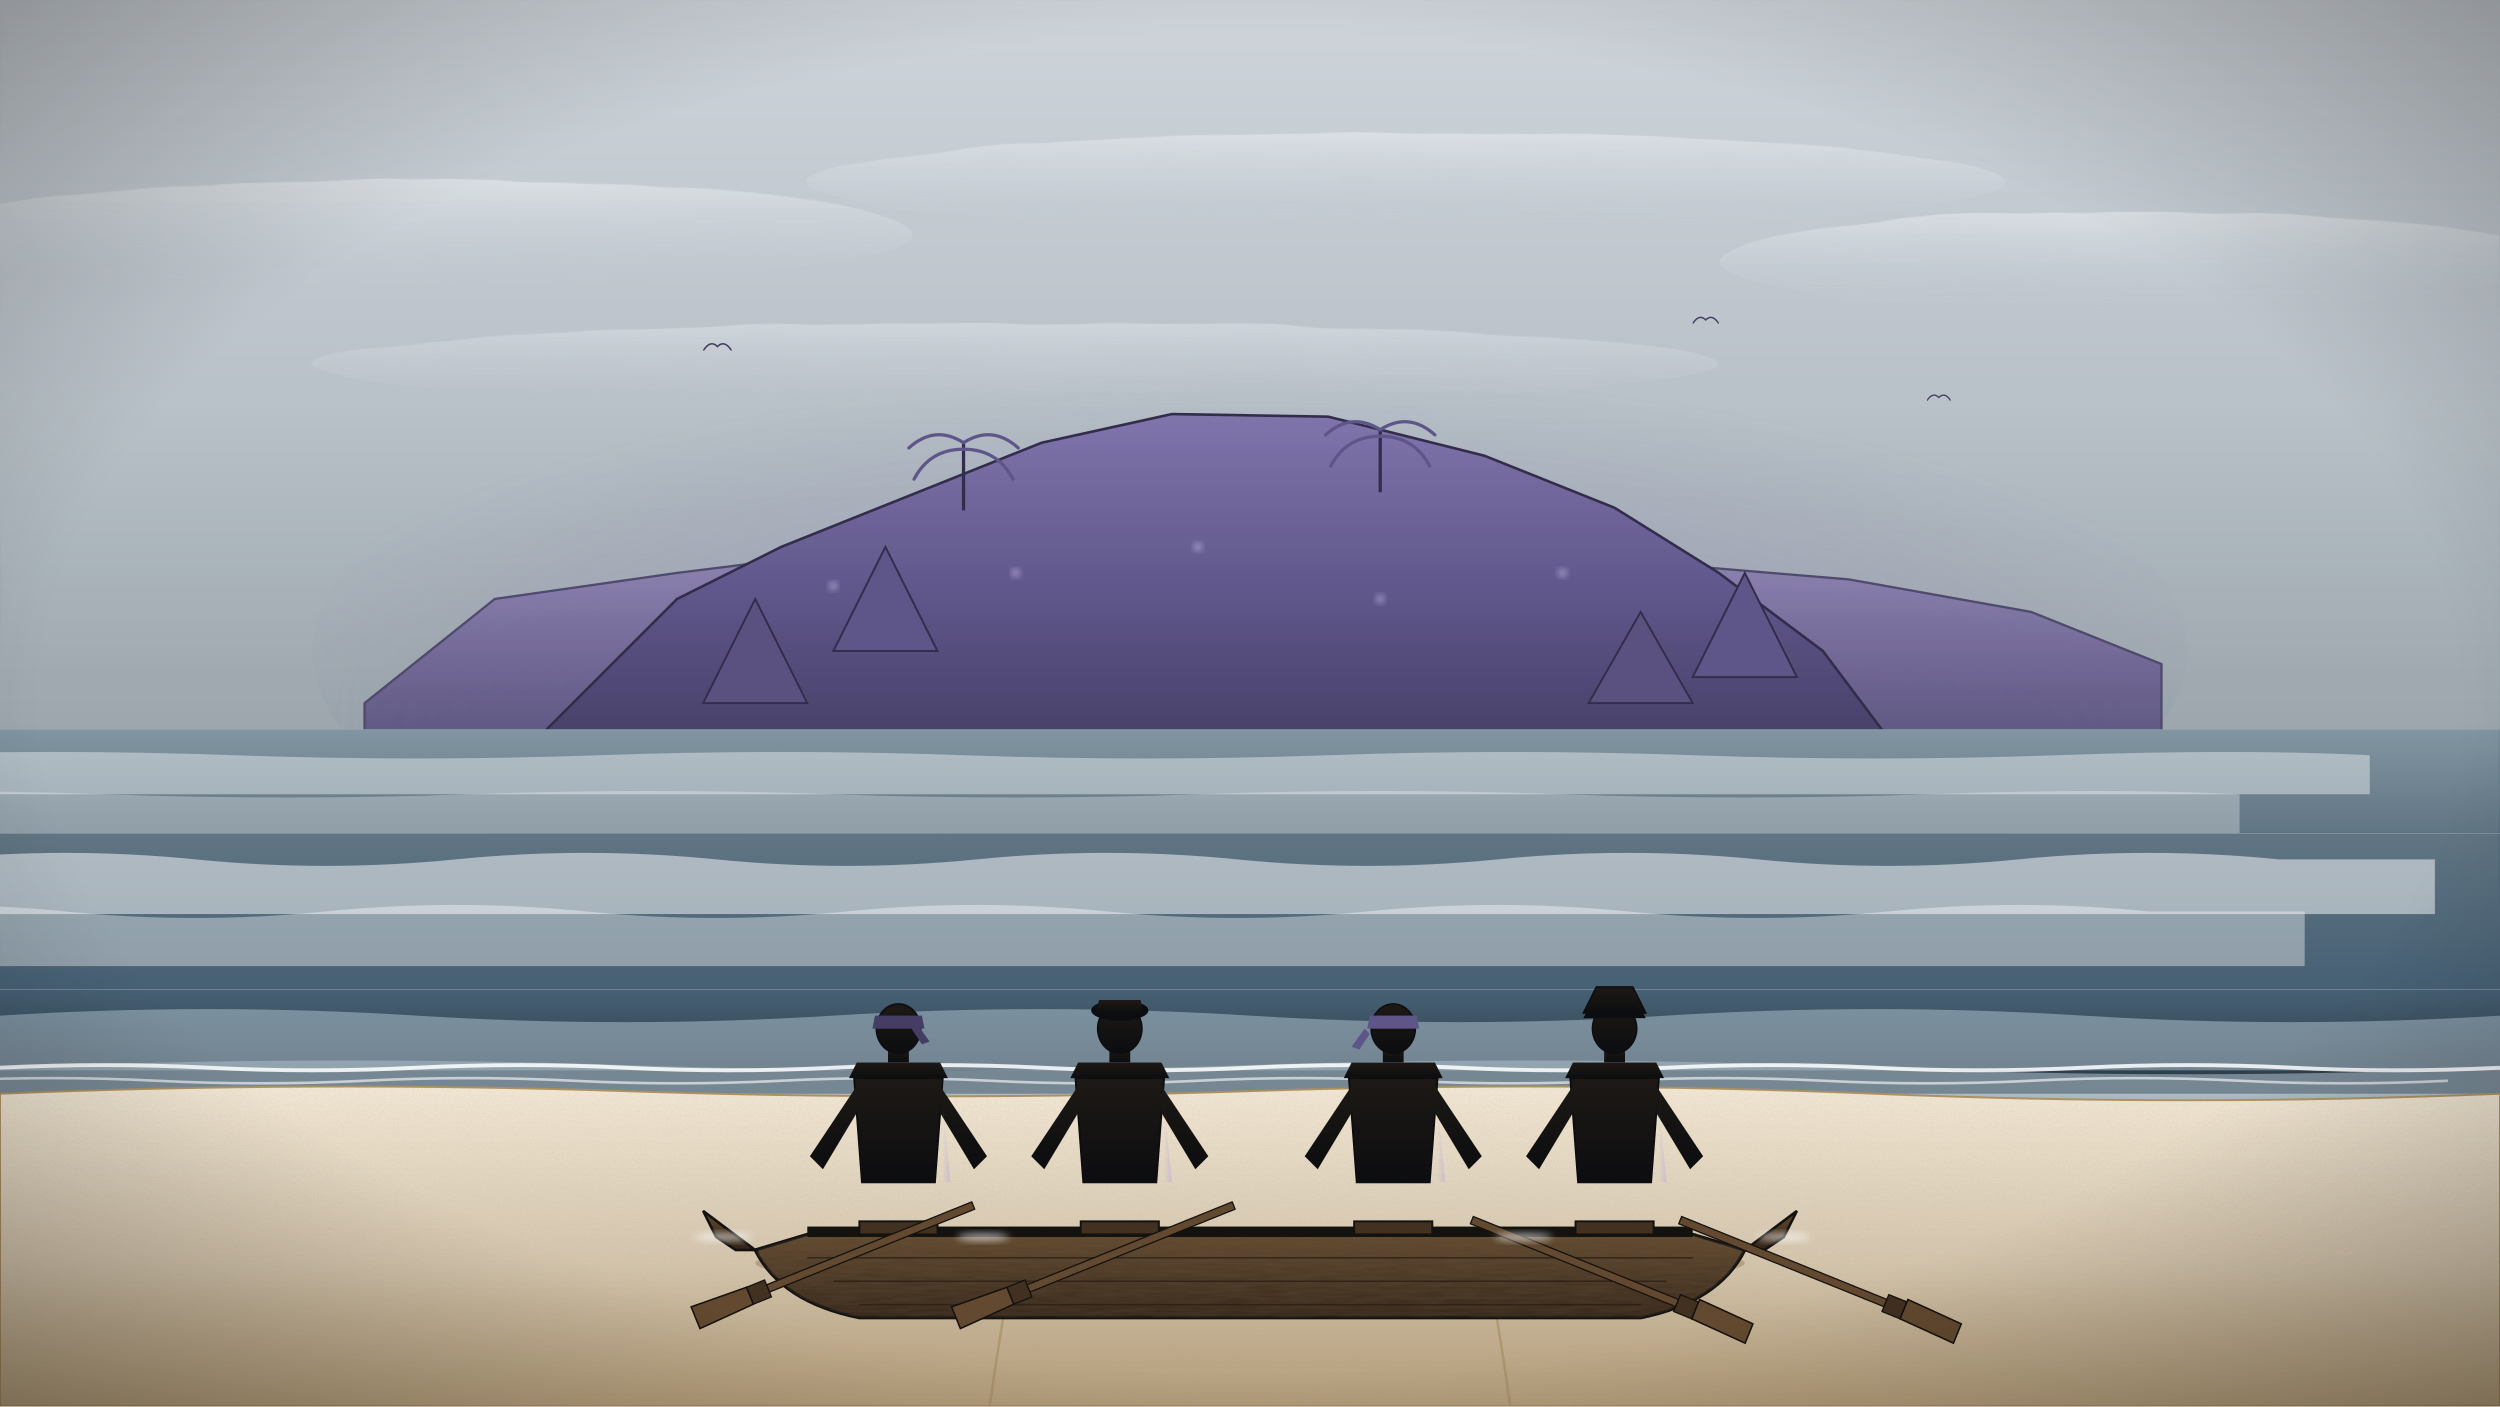
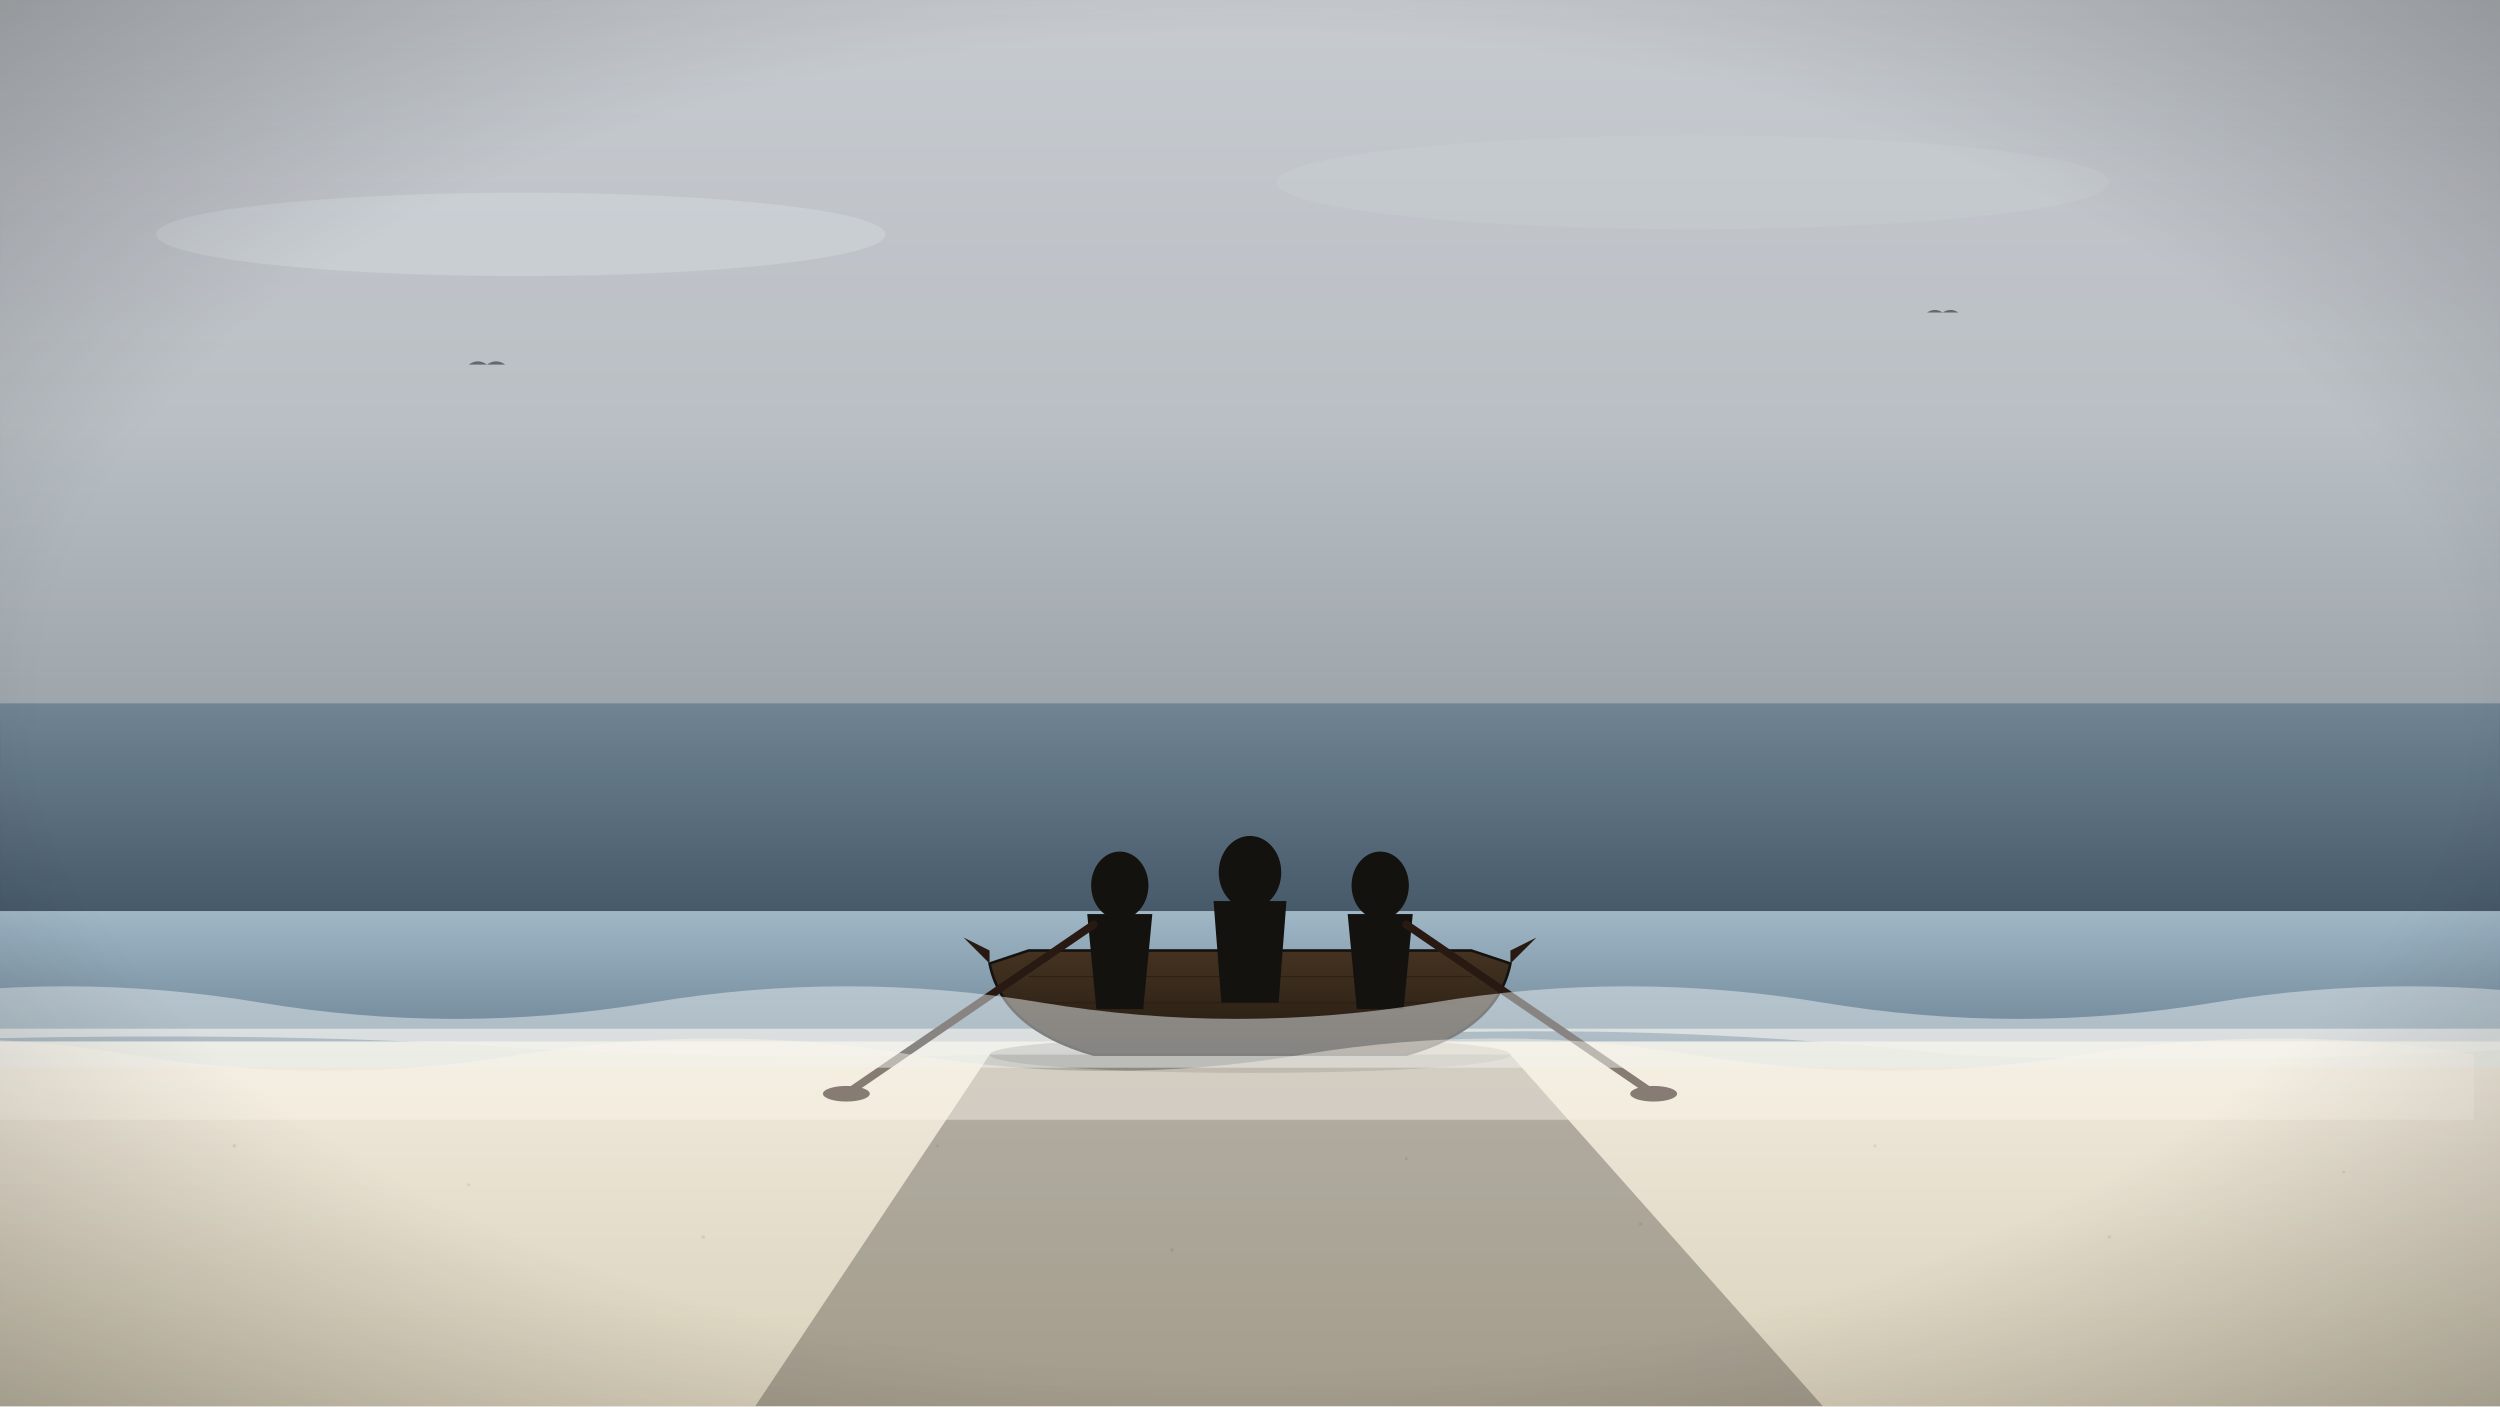
- <svg xmlns="http://www.w3.org/2000/svg" viewBox="0 0 1920 1080" preserveAspectRatio="xMidYMid slice" role="img" aria-label="Scene 06 — Sbarco sulla spiaggia (Cartoon Saloon)">
+ <svg xmlns="http://www.w3.org/2000/svg" viewBox="0 0 1920 1080" preserveAspectRatio="xMidYMid slice" role="img" aria-label="Scene 06 — Rowboat landing on white beach">
  <defs>
-     <linearGradient id="s06_sky" x1="0%" y1="0%" x2="0%" y2="100%">
-       <stop offset="0%" stop-color="#CCD2D8" />
-       <stop offset="55%" stop-color="#B6BFC6" />
-       <stop offset="100%" stop-color="#98A2A9" />
+     <linearGradient id="sky06" x1="0%" y1="0%" x2="0%" y2="100%">
+       <stop offset="0%" stop-color="#C5C9CE" />
+       <stop offset="60%" stop-color="#B6BCC2" />
+       <stop offset="100%" stop-color="#9AA2A8" />
    </linearGradient>
-     <linearGradient id="s06_cloudWhisp" x1="0%" y1="0%" x2="0%" y2="100%">
-       <stop offset="0%" stop-color="#E0E5EA" stop-opacity="0.85" />
-       <stop offset="100%" stop-color="#C2C9D0" stop-opacity="0" />
+     <linearGradient id="water06" x1="0%" y1="0%" x2="0%" y2="100%">
+       <stop offset="0%" stop-color="#6A7F8E" />
+       <stop offset="100%" stop-color="#3F5364" />
    </linearGradient>
-     <linearGradient id="s06_islandFar" x1="0%" y1="0%" x2="0%" y2="100%">
-       <stop offset="0%" stop-color="#8B7EB4" />
-       <stop offset="55%" stop-color="#65588E" />
-       <stop offset="100%" stop-color="#4A4070" />
+     <linearGradient id="shallows06" x1="0%" y1="0%" x2="0%" y2="100%">
+       <stop offset="0%" stop-color="#9CB4C4" />
+       <stop offset="100%" stop-color="#6A8294" />
    </linearGradient>
-     <linearGradient id="s06_islandNear" x1="0%" y1="0%" x2="0%" y2="100%">
-       <stop offset="0%" stop-color="#7B6FA8" />
-       <stop offset="55%" stop-color="#574E84" />
-       <stop offset="100%" stop-color="#3D365E" />
+     <linearGradient id="beach06" x1="0%" y1="0%" x2="0%" y2="100%">
+       <stop offset="0%" stop-color="#F0EADC" />
+       <stop offset="100%" stop-color="#D8CFB8" />
    </linearGradient>
-     <linearGradient id="s06_seaFar" x1="0%" y1="0%" x2="0%" y2="100%">
-       <stop offset="0%" stop-color="#7D919E" />
-       <stop offset="100%" stop-color="#5A6F7E" />
+     <linearGradient id="boat06" x1="0%" y1="0%" x2="0%" y2="100%">
+       <stop offset="0%" stop-color="#3D2A18" />
+       <stop offset="100%" stop-color="#1A1108" />
    </linearGradient>
-     <linearGradient id="s06_seaMid" x1="0%" y1="0%" x2="0%" y2="100%">
-       <stop offset="0%" stop-color="#5A6F7E" />
-       <stop offset="100%" stop-color="#3F5A6E" />
-     </linearGradient>
-     <linearGradient id="s06_seaClose" x1="0%" y1="0%" x2="0%" y2="100%">
-       <stop offset="0%" stop-color="#3F5A6E" />
-       <stop offset="100%" stop-color="#1F2E3C" />
-     </linearGradient>
-     <linearGradient id="s06_sand" x1="0%" y1="0%" x2="0%" y2="100%">
-       <stop offset="0%" stop-color="#F2E8D6" />
-       <stop offset="55%" stop-color="#E8DDC8" />
-       <stop offset="100%" stop-color="#C9B58E" />
-     </linearGradient>
-     <linearGradient id="s06_sandShadow" x1="0%" y1="0%" x2="0%" y2="100%">
-       <stop offset="0%" stop-color="#8B7050" stop-opacity="0" />
-       <stop offset="100%" stop-color="#8B7050" stop-opacity="0.42" />
-     </linearGradient>
-     <linearGradient id="s06_wetSand" x1="0%" y1="0%" x2="0%" y2="100%">
-       <stop offset="0%" stop-color="#A8BAC6" stop-opacity="0.55" />
-       <stop offset="100%" stop-color="#7D919E" stop-opacity="0.85" />
-     </linearGradient>
-     <linearGradient id="s06_boat" x1="0%" y1="0%" x2="0%" y2="100%">
-       <stop offset="0%" stop-color="#5C4226" />
-       <stop offset="100%" stop-color="#2A1A0E" />
-     </linearGradient>
-     <linearGradient id="s06_char" x1="0%" y1="0%" x2="0%" y2="100%">
-       <stop offset="0%" stop-color="#15100B" />
-       <stop offset="100%" stop-color="#020306" />
-     </linearGradient>
-     <linearGradient id="s06_charRim" x1="100%" y1="0%" x2="0%" y2="0%">
-       <stop offset="0%" stop-color="#B8AAD8" stop-opacity="0.55" />
-       <stop offset="50%" stop-color="#B8AAD8" stop-opacity="0" />
-     </linearGradient>
-     <radialGradient id="s06_aura" cx="50%" cy="60%" r="55%">
-       <stop offset="0%" stop-color="#B8AAD8" stop-opacity="0.42" />
-       <stop offset="55%" stop-color="#7B6FA8" stop-opacity="0.18" />
-       <stop offset="100%" stop-color="#574E84" stop-opacity="0" />
+     <filter id="painterly06">
+       <feTurbulence type="fractalNoise" baseFrequency="0.013" numOctaves="2" seed="6" />
+       <feDisplacementMap in="SourceGraphic" scale="2.5" />
+     </filter>
+     <radialGradient id="vig06" cx="50%" cy="50%" r="80%">
+       <stop offset="60%" stop-color="#000" stop-opacity="0" />
+       <stop offset="100%" stop-color="#000" stop-opacity="0.35" />
    </radialGradient>
-     <filter id="s06_sandGrain" x="0%" y="0%" width="100%" height="100%">
-       <feTurbulence type="fractalNoise" baseFrequency="0.65" numOctaves="2" seed="13" />
-       <feColorMatrix values="0 0 0 0 0.55  0 0 0 0 0.42  0 0 0 0 0.25  0 0 0 0.35 0" />
-       <feComposite in2="SourceGraphic" operator="in" />
-     </filter>
-     <filter id="s06_woodGrain" x="0%" y="0%" width="100%" height="100%">
-       <feTurbulence type="fractalNoise" baseFrequency="0.04 0.4" numOctaves="3" seed="29" />
-       <feColorMatrix values="0 0 0 0 0.12  0 0 0 0 0.08  0 0 0 0 0.04  0 0 0 0.55 0" />
-       <feComposite in2="SourceGraphic" operator="in" />
-     </filter>
-     <filter id="s06_painterly" x="-5%" y="-5%" width="110%" height="110%">
-       <feTurbulence type="fractalNoise" baseFrequency="0.008" numOctaves="3" seed="37" />
-       <feDisplacementMap in="SourceGraphic" scale="6" />
-     </filter>
-     <filter id="s06_dustGlow" x="-50%" y="-50%" width="200%" height="200%">
-       <feGaussianBlur stdDeviation="3" />
-     </filter>
-     <radialGradient id="s06_vig" cx="50%" cy="50%" r="80%">
-       <stop offset="60%" stop-color="#000" stop-opacity="0" />
-       <stop offset="100%" stop-color="#000" stop-opacity="0.42" />
-     </radialGradient>
-     <path id="s06_waveFar" d="M 0,0 Q 140,-5 280,0 T 560,0 T 840,0 T 1120,0 T 1400,0 T 1680,0 T 1920,0 L 1920,30 L 0,30 Z" />
-     <path id="s06_waveMid" d="M 0,0 Q 100,-10 200,0 T 400,0 T 600,0 T 800,0 T 1000,0 T 1200,0 T 1400,0 T 1600,0 T 1800,0 L 1920,0 L 1920,42 L 0,42 Z" />
-     <path id="s06_foamLine" d="M 0,0 Q 80,-4 160,0 T 320,0 T 480,0 T 640,0 T 800,0 T 960,0 T 1120,0 T 1280,0 T 1440,0 T 1600,0 T 1760,0 T 1920,0" />
-     <symbol id="s06_gull" viewBox="-12 -8 24 16">
-       <path d="M -12,2 Q -6,-7 0,-1 Q 6,-7 12,2" fill="none" stroke="#3D365E" stroke-width="1.4" stroke-linecap="round">
-         <animate attributeName="d" values="M -12,2 Q -6,-7 0,-1 Q 6,-7 12,2;                   M -12,-1 Q -6,2 0,-1 Q 6,2 12,-1;                   M -12,2 Q -6,-7 0,-1 Q 6,-7 12,2" dur="1.8s" repeatCount="indefinite" />
-       </path>
-     </symbol>
-     <circle id="s06_dustCyan" r="2.5" fill="#D0C5F0" filter="url(#s06_dustGlow)" />
+     <path id="wave06" d="M 0,30 Q 150,5 300,30 T 600,30 T 900,30 T 1200,30 T 1500,30 T 1800,30 T 2100,30 L 2100,80 L 0,80 Z" />
  </defs>
-   <rect x="0" y="0" width="1920" height="560" fill="url(#s06_sky)" />
-   <g opacity="0.85">
-     <ellipse cx="320" cy="180" rx="380" ry="42" fill="url(#s06_cloudWhisp)" filter="url(#s06_painterly)" />
-     <ellipse cx="1080" cy="140" rx="460" ry="38" fill="url(#s06_cloudWhisp)" filter="url(#s06_painterly)" />
-     <ellipse cx="1640" cy="200" rx="320" ry="38" fill="url(#s06_cloudWhisp)" filter="url(#s06_painterly)" />
-     <ellipse cx="780" cy="280" rx="540" ry="32" fill="url(#s06_cloudWhisp)" opacity="0.7" filter="url(#s06_painterly)" />
-   </g>
-   <ellipse cx="960" cy="500" rx="720" ry="240" fill="url(#s06_aura)" />
  <g>
-     <path d="M 280,540 L 380,460 L 520,440 L 680,420 L 860,410 L 1040,420 L 1240,430 L 1420,445 L 1560,470 L 1660,510 L 1660,580 L 280,580 Z" fill="url(#s06_islandFar)" stroke="#3A335A" stroke-width="1.8" stroke-linejoin="round" opacity="0.85" />
-     <path d="M 420,560 L 520,460 L 600,420 L 700,380 L 800,340 L 900,318 L 1020,320 L 1140,350 L 1240,390 L 1320,440 L 1400,500 L 1460,580 L 420,580 Z" fill="url(#s06_islandNear)" stroke="#2A2444" stroke-width="2" stroke-linejoin="round" />
-     <polygon points="540,540 580,460 620,540" fill="#544A7C" stroke="#2A2444" stroke-width="1.5" />
-     <polygon points="640,500 680,420 720,500" fill="#574E84" stroke="#2A2444" stroke-width="1.5" />
-     <polygon points="1220,540 1260,470 1300,540" fill="#544A7C" stroke="#2A2444" stroke-width="1.5" />
-     <polygon points="1300,520 1340,440 1380,520" fill="#574E84" stroke="#2A2444" stroke-width="1.5" />
-     <g transform="translate(740 340)">
-       <line x1="0" y1="0" x2="0" y2="52" stroke="#2A2444" stroke-width="2.5" />
-       <path d="M 0,0 Q -22,-14 -42,4" fill="none" stroke="#574E84" stroke-width="2.5" stroke-linecap="round" />
-       <path d="M 0,0 Q 22,-14 42,4" fill="none" stroke="#574E84" stroke-width="2.5" stroke-linecap="round" />
-       <path d="M 0,5 Q -26,5 -38,28" fill="none" stroke="#574E84" stroke-width="2.5" stroke-linecap="round" />
-       <path d="M 0,5 Q 26,5 38,28" fill="none" stroke="#574E84" stroke-width="2.5" stroke-linecap="round" />
+     <animateTransform attributeName="transform" type="translate" values="-60 0; 0 0; 60 0" keyTimes="0;0.5;1" dur="8s" fill="freeze" />
+     <rect x="-100" y="0" width="2120" height="540" fill="url(#sky06)" />
+     <g opacity="0.4">
+       <ellipse cx="400" cy="180" rx="280" ry="32" fill="#D8DCE0" />
+       <ellipse cx="1300" cy="140" rx="320" ry="36" fill="#C8CCD0" />
    </g>
-     <g transform="translate(1060 330)">
-       <line x1="0" y1="0" x2="0" y2="48" stroke="#2A2444" stroke-width="2.5" />
-       <path d="M 0,0 Q -22,-14 -42,4" fill="none" stroke="#574E84" stroke-width="2.5" stroke-linecap="round" />
-       <path d="M 0,0 Q 22,-14 42,4" fill="none" stroke="#574E84" stroke-width="2.5" stroke-linecap="round" />
-       <path d="M 0,5 Q -26,5 -38,28" fill="none" stroke="#574E84" stroke-width="2.5" stroke-linecap="round" />
-       <path d="M 0,5 Q 26,5 38,28" fill="none" stroke="#574E84" stroke-width="2.5" stroke-linecap="round" />
+     <rect x="-100" y="540" width="2120" height="160" fill="url(#water06)" />
+     <rect x="-100" y="700" width="2120" height="100" fill="url(#shallows06)" />
+     <path d="M -100,800 L 2020,800 L 2020,1080 L -100,1080 Z" fill="url(#beach06)" />
+     <g opacity="0.35" fill="#B8AC95">
+       <circle cx="180" cy="880" r="1.4" />
+       <circle cx="360" cy="910" r="1.2" />
+       <circle cx="540" cy="950" r="1.5" />
+       <circle cx="720" cy="880" r="1.2" />
+       <circle cx="900" cy="960" r="1.4" />
+       <circle cx="1080" cy="890" r="1.2" />
+       <circle cx="1260" cy="940" r="1.4" />
+       <circle cx="1440" cy="880" r="1.2" />
+       <circle cx="1620" cy="950" r="1.4" />
+       <circle cx="1800" cy="900" r="1.2" />
+     </g>
+     <path d="M -100,800 Q 200,790 400,805 Q 700,820 960,800 Q 1240,780 1500,810 Q 1750,820 2020,800 L 2020,790 L -100,790 Z" fill="#FAF4E9" opacity="0.65" />
+     <g fill="#1A1614" opacity="0.55">
+       <path d="M 0,0 q 7,-5 14,0 q 7,-5 14,0" transform="translate(360 280)" />
+       <path d="M 0,0 q 6,-4 12,0 q 6,-4 12,0" transform="translate(1480 240)" />
+     </g>
+     <g transform="translate(960 760)">
+       <animateTransform attributeName="transform" type="translate" values="800 770; 880 762; 960 760" keyTimes="0;0.6;1" dur="8s" fill="freeze" />
+       <ellipse cx="0" cy="50" rx="200" ry="14" fill="#1A1614" opacity="0.25" />
+       <path d="M -200,-20 Q -190,30 -120,50 L 120,50 Q 190,30 200,-20 L 170,-30 L -170,-30 Z" fill="url(#boat06)" stroke="#0A0805" stroke-width="2" />
+       <line x1="-170" y1="-10" x2="170" y2="-10" stroke="#1F1108" stroke-width="1" opacity="0.6" />
+       <line x1="-160" y1="10" x2="160" y2="10" stroke="#1F1108" stroke-width="1" opacity="0.6" />
+       <line x1="-150" y1="30" x2="150" y2="30" stroke="#1F1108" stroke-width="1" opacity="0.6" />
+       <path d="M -200,-20 L -220,-40 L -200,-30 Z" fill="#1F1108" />
+       <path d="M 200,-20 L 220,-40 L 200,-30 Z" fill="#1F1108" />
+       <g fill="#0A0805">
+         <ellipse cx="-100" cy="-80" rx="22" ry="26" />
+         <path d="M -125,-58 L -75,-58 L -82,15 L -118,15 Z" />
+         <ellipse cx="0" cy="-90" rx="24" ry="28" />
+         <path d="M -28,-68 L 28,-68 L 22,10 L -22,10 Z" />
+         <ellipse cx="100" cy="-80" rx="22" ry="26" />
+         <path d="M 75,-58 L 125,-58 L 118,15 L 82,15 Z" />
+       </g>
+       <g>
+         <line x1="-120" y1="-50" x2="-310" y2="80" stroke="#1F1108" stroke-width="6" stroke-linecap="round">
+           <animate attributeName="x2" values="-310;-280;-310;-280;-310" keyTimes="0;0.25;0.5;0.75;1" dur="4s" repeatCount="indefinite" />
+           <animate attributeName="y2" values="80;100;80;100;80" keyTimes="0;0.25;0.5;0.75;1" dur="4s" repeatCount="indefinite" />
+         </line>
+         <ellipse cx="-310" cy="80" rx="18" ry="6" fill="#1F1108">
+           <animate attributeName="cx" values="-310;-280;-310;-280;-310" keyTimes="0;0.25;0.5;0.75;1" dur="4s" repeatCount="indefinite" />
+           <animate attributeName="cy" values="80;100;80;100;80" keyTimes="0;0.25;0.5;0.75;1" dur="4s" repeatCount="indefinite" />
+         </ellipse>
+         <line x1="120" y1="-50" x2="310" y2="80" stroke="#1F1108" stroke-width="6" stroke-linecap="round">
+           <animate attributeName="x2" values="310;280;310;280;310" keyTimes="0;0.25;0.5;0.75;1" dur="4s" repeatCount="indefinite" />
+           <animate attributeName="y2" values="80;100;80;100;80" keyTimes="0;0.25;0.5;0.75;1" dur="4s" repeatCount="indefinite" />
+         </line>
+         <ellipse cx="310" cy="80" rx="18" ry="6" fill="#1F1108">
+           <animate attributeName="cx" values="310;280;310;280;310" keyTimes="0;0.25;0.5;0.75;1" dur="4s" repeatCount="indefinite" />
+           <animate attributeName="cy" values="80;100;80;100;80" keyTimes="0;0.25;0.5;0.75;1" dur="4s" repeatCount="indefinite" />
+         </ellipse>
+       </g>
+     </g>
+     <g opacity="0.3">
+       <path d="M 760,810 L 1160,810 L 1400,1080 L 580,1080 Z" fill="#1A1614" />
+     </g>
+     <g opacity="0.5">
+       <use href="#wave06" x="-100" y="740" fill="#E8EEF0">
+         <animate attributeName="x" values="-100;-180;-100" dur="13s" repeatCount="indefinite" />
+       </use>
+     </g>
+     <g opacity="0.45">
+       <use href="#wave06" x="-200" y="780" fill="#FAF4E9">
+         <animate attributeName="x" values="-200;-80;-200" dur="11s" repeatCount="indefinite" />
+       </use>
    </g>
  </g>
-   <g>
-     <use href="#s06_dustCyan" x="780" y="440">
-       <animate attributeName="y" values="440;360;300" dur="7s" repeatCount="indefinite" />
-       <animate attributeName="opacity" values="0;0.65;0.4;0" dur="7s" repeatCount="indefinite" />
-     </use>
-     <use href="#s06_dustCyan" x="920" y="420">
-       <animate attributeName="y" values="420;340;280" dur="8s" repeatCount="indefinite" />
-       <animate attributeName="opacity" values="0;0.7;0.45;0" dur="8s" repeatCount="indefinite" />
-     </use>
-     <use href="#s06_dustCyan" x="1060" y="460">
-       <animate attributeName="y" values="460;380;320" dur="7.5s" repeatCount="indefinite" />
-       <animate attributeName="opacity" values="0;0.6;0.4;0" dur="7.5s" repeatCount="indefinite" />
-     </use>
-     <use href="#s06_dustCyan" x="640" y="450">
-       <animate attributeName="y" values="450;370;310" dur="9s" repeatCount="indefinite" />
-       <animate attributeName="opacity" values="0;0.55;0.35;0" dur="9s" repeatCount="indefinite" />
-     </use>
-     <use href="#s06_dustCyan" x="1200" y="440">
-       <animate attributeName="y" values="440;360;300" dur="8.5s" repeatCount="indefinite" />
-       <animate attributeName="opacity" values="0;0.6;0.4;0" dur="8.5s" repeatCount="indefinite" />
-     </use>
-   </g>
-   <g>
-     <use href="#s06_gull" x="540" y="260" width="22" height="14">
-       <animateTransform attributeName="transform" type="translate" values="0 0;-30 -4;-58 4;-88 -3" keyTimes="0;0.33;0.66;1" dur="14s" repeatCount="indefinite" />
-     </use>
-     <use href="#s06_gull" x="1300" y="240" width="20" height="13">
-       <animateTransform attributeName="transform" type="translate" values="0 0;28 -3;58 5;88 -2" keyTimes="0;0.33;0.66;1" dur="16s" repeatCount="indefinite" />
-     </use>
-     <use href="#s06_gull" x="1480" y="300" width="18" height="12">
-       <animateTransform attributeName="transform" type="translate" values="0 0;-22 -3;-46 4;-72 -2" keyTimes="0;0.33;0.66;1" dur="15s" repeatCount="indefinite" />
-     </use>
-   </g>
-   <g>
-     <rect x="0" y="560" width="1920" height="80" fill="url(#s06_seaFar)" />
-     <use href="#s06_waveFar" x="-100" y="580" fill="#FFFFFF" opacity="0.4">
-       <animate attributeName="x" values="-100;-280;-100" dur="22s" repeatCount="indefinite" />
-     </use>
-     <use href="#s06_waveFar" x="-200" y="610" fill="#FFFFFF" opacity="0.3">
-       <animate attributeName="x" values="-200;-40;-200" dur="20s" repeatCount="indefinite" />
-     </use>
-     <rect x="0" y="640" width="1920" height="120" fill="url(#s06_seaMid)" />
-     <use href="#s06_waveMid" x="-50" y="660" fill="#FFFFFF" opacity="0.5">
-       <animate attributeName="x" values="-50;-260;-50" dur="16s" repeatCount="indefinite" />
-     </use>
-     <use href="#s06_waveMid" x="-150" y="700" fill="#FFFFFF" opacity="0.38">
-       <animate attributeName="x" values="-150;30;-150" dur="13s" repeatCount="indefinite" />
-     </use>
-     <rect x="0" y="760" width="1920" height="80" fill="url(#s06_seaClose)" />
-     <use href="#s06_waveMid" x="0" y="780" fill="#A8BAC6" opacity="0.55" transform="scale(1.6 1)">
-       <animate attributeName="x" values="0;-180;0" dur="11s" repeatCount="indefinite" />
-     </use>
-   </g>
-   <g>
-     <path d="M 0,820 Q 240,810 480,818 Q 720,826 960,818 Q 1200,810 1440,820 Q 1680,830 1920,820 L 1920,860 L 0,860 Z" fill="url(#s06_wetSand)" />
-     <use href="#s06_foamLine" x="0" y="820" stroke="#FFFFFF" stroke-width="3" fill="none" opacity="0.85">
-       <animate attributeName="opacity" values="0.85;0.55;0.85;0.5;0.85" keyTimes="0;0.25;0.5;0.75;1" dur="4s" repeatCount="indefinite" />
-     </use>
-     <use href="#s06_foamLine" x="-40" y="830" stroke="#FFFFFF" stroke-width="2" fill="none" opacity="0.6">
-       <animate attributeName="x" values="-40;20;-40" dur="6s" repeatCount="indefinite" />
-     </use>
-     <path d="M 0,840 Q 240,830 480,838 Q 720,846 960,838 Q 1200,830 1440,840 Q 1680,850 1920,840 L 1920,1080 L 0,1080 Z" fill="url(#s06_sand)" stroke="#A88B58" stroke-width="1.5" />
-     <path d="M 0,840 Q 240,830 480,838 Q 720,846 960,838 Q 1200,830 1440,840 Q 1680,850 1920,840 L 1920,1080 L 0,1080 Z" fill="url(#s06_sand)" filter="url(#s06_sandGrain)" opacity="0.55" />
-     <ellipse cx="960" cy="970" rx="380" ry="22" fill="#8B7050" opacity="0.45" />
-     <g stroke="#A88B58" stroke-width="2" opacity="0.55" fill="none">
-       <path d="M 760,1080 Q 770,1010 780,960" />
-       <path d="M 1160,1080 Q 1150,1010 1140,960" />
-     </g>
-     <rect x="0" y="840" width="1920" height="240" fill="url(#s06_sandShadow)" />
-   </g>
-   <g transform="translate(960 960)">
-     <animateTransform attributeName="transform" type="translate" values="960 960; 960 956; 960 960; 960 958; 960 960" keyTimes="0;0.25;0.5;0.75;1" dur="5.5s" repeatCount="indefinite" calcMode="spline" keySplines="0.42 0 0.58 1;0.42 0 0.58 1;0.42 0 0.58 1;0.42 0 0.58 1" />
-     <g>
-       <path d="M -380,0 Q -360,40 -300,52 L 300,52 Q 360,40 380,0 L 340,-12 L -340,-12 Z" fill="url(#s06_boat)" stroke="#0A0805" stroke-width="2.5" />
-       <path d="M -380,0 Q -360,40 -300,52 L 300,52 Q 360,40 380,0 L 340,-12 L -340,-12 Z" fill="url(#s06_boat)" filter="url(#s06_woodGrain)" opacity="0.7" />
-       <rect x="-340" y="-18" width="680" height="8" fill="#0A0805" />
-       <g stroke="#1A0F08" stroke-width="1.2" opacity="0.65">
-         <line x1="-340" y1="6" x2="340" y2="6" />
-         <line x1="-320" y1="24" x2="320" y2="24" />
-         <line x1="-300" y1="42" x2="300" y2="42" />
-       </g>
-       <g fill="#3A2818" stroke="#0A0805" stroke-width="1.5">
-         <rect x="-300" y="-22" width="60" height="10" />
-         <rect x="-130" y="-22" width="60" height="10" />
-         <rect x="80" y="-22" width="60" height="10" />
-         <rect x="250" y="-22" width="60" height="10" />
-       </g>
-       <path d="M 380,0 L 420,-30 L 410,-10 L 395,0 Z" fill="url(#s06_boat)" stroke="#0A0805" stroke-width="2" />
-       <path d="M -380,0 L -420,-30 L -410,-10 L -395,0 Z" fill="url(#s06_boat)" stroke="#0A0805" stroke-width="2" />
-     </g>
-     <g>
-       <g transform="rotate(-22 -240 -22)">
-         <animateTransform attributeName="transform" type="rotate" values="-22 -240 -22; -16 -240 -22; -22 -240 -22" keyTimes="0;0.5;1" dur="3.6s" repeatCount="indefinite" />
-         <rect x="-380" y="-26" width="170" height="6" fill="#5C4226" stroke="#0A0805" stroke-width="1" />
-         <path d="M -395,-30 L -380,-30 L -380,-16 L -395,-16 Z" fill="#3A2818" stroke="#0A0805" stroke-width="1" />
-         <path d="M -440,-32 L -395,-30 L -395,-16 L -440,-14 Z" fill="#5C4226" stroke="#0A0805" stroke-width="1.2" />
-       </g>
-       <g transform="rotate(-22 -40 -22)">
-         <animateTransform attributeName="transform" type="rotate" values="-22 -40 -22; -16 -40 -22; -22 -40 -22" keyTimes="0;0.5;1" dur="3.6s" repeatCount="indefinite" begin="0.3s" />
-         <rect x="-180" y="-26" width="170" height="6" fill="#5C4226" stroke="#0A0805" stroke-width="1" />
-         <path d="M -195,-30 L -180,-30 L -180,-16 L -195,-16 Z" fill="#3A2818" stroke="#0A0805" stroke-width="1" />
-         <path d="M -240,-32 L -195,-30 L -195,-16 L -240,-14 Z" fill="#5C4226" stroke="#0A0805" stroke-width="1.2" />
-       </g>
-       <g transform="rotate(22 170 -22)">
-         <animateTransform attributeName="transform" type="rotate" values="22 170 -22; 16 170 -22; 22 170 -22" keyTimes="0;0.5;1" dur="3.6s" repeatCount="indefinite" />
-         <rect x="170" y="-26" width="170" height="6" fill="#5C4226" stroke="#0A0805" stroke-width="1" />
-         <path d="M 340,-30 L 355,-30 L 355,-16 L 340,-16 Z" fill="#3A2818" stroke="#0A0805" stroke-width="1" />
-         <path d="M 355,-32 L 400,-30 L 400,-14 L 355,-16 Z" fill="#5C4226" stroke="#0A0805" stroke-width="1.2" />
-       </g>
-       <g transform="rotate(22 330 -22)">
-         <animateTransform attributeName="transform" type="rotate" values="22 330 -22; 16 330 -22; 22 330 -22" keyTimes="0;0.5;1" dur="3.6s" repeatCount="indefinite" begin="0.3s" />
-         <rect x="330" y="-26" width="170" height="6" fill="#5C4226" stroke="#0A0805" stroke-width="1" />
-         <path d="M 500,-30 L 515,-30 L 515,-16 L 500,-16 Z" fill="#3A2818" stroke="#0A0805" stroke-width="1" />
-         <path d="M 515,-32 L 560,-30 L 560,-14 L 515,-16 Z" fill="#5C4226" stroke="#0A0805" stroke-width="1.2" />
-       </g>
-     </g>
-     <g transform="translate(-270 -22)">
-       <animateTransform attributeName="transform" type="translate" values="-270 -22; -270 -24; -270 -22" keyTimes="0;0.5;1" dur="3.6s" repeatCount="indefinite" />
-       <path d="M -28,-30 L -34,-110 L 34,-110 L 28,-30 Z" fill="url(#s06_char)" stroke="#020306" stroke-width="1.5" />
-       <path d="M -38,-110 L 38,-110 L 32,-122 L -32,-122 Z" fill="url(#s06_char)" />
-       <rect x="-8" y="-134" width="16" height="12" fill="url(#s06_char)" />
-       <ellipse cx="0" cy="-148" rx="17" ry="19" fill="url(#s06_char)" stroke="#020306" stroke-width="1.2" />
-       <path d="M -18,-158 L 18,-158 L 20,-148 L -20,-148 Z" fill="#3D365E" />
-       <path d="M 14,-152 L 24,-138 L 18,-136 L 10,-148 Z" fill="#3D365E" />
-       <path d="M -28,-110 L -68,-50 L -58,-40 L -22,-100 Z" fill="url(#s06_char)" />
-       <path d="M 28,-110 L 68,-50 L 58,-40 L 22,-100 Z" fill="url(#s06_char)" />
-       <path d="M 28,-110 L 34,-30 L 40,-30 L 32,-110 Z" fill="url(#s06_charRim)" />
-     </g>
-     <g transform="translate(-100 -22)">
-       <animateTransform attributeName="transform" type="translate" values="-100 -22; -100 -24; -100 -22" keyTimes="0;0.5;1" dur="3.6s" repeatCount="indefinite" begin="0.3s" />
-       <path d="M -28,-30 L -34,-110 L 34,-110 L 28,-30 Z" fill="url(#s06_char)" stroke="#020306" stroke-width="1.5" />
-       <path d="M -38,-110 L 38,-110 L 32,-122 L -32,-122 Z" fill="url(#s06_char)" />
-       <rect x="-8" y="-134" width="16" height="12" fill="url(#s06_char)" />
-       <ellipse cx="0" cy="-148" rx="17" ry="19" fill="url(#s06_char)" stroke="#020306" stroke-width="1.2" />
-       <ellipse cx="0" cy="-162" rx="22" ry="8" fill="#020306" />
-       <path d="M -16,-170 L 16,-170 L 18,-160 L -18,-160 Z" fill="url(#s06_char)" />
-       <path d="M -28,-110 L -68,-50 L -58,-40 L -22,-100 Z" fill="url(#s06_char)" />
-       <path d="M 28,-110 L 68,-50 L 58,-40 L 22,-100 Z" fill="url(#s06_char)" />
-       <path d="M 28,-110 L 34,-30 L 40,-30 L 32,-110 Z" fill="url(#s06_charRim)" />
-     </g>
-     <g transform="translate(110 -22)">
-       <animateTransform attributeName="transform" type="translate" values="110 -22; 110 -24; 110 -22" keyTimes="0;0.5;1" dur="3.6s" repeatCount="indefinite" />
-       <path d="M -28,-30 L -34,-110 L 34,-110 L 28,-30 Z" fill="url(#s06_char)" stroke="#020306" stroke-width="1.5" />
-       <path d="M -38,-110 L 38,-110 L 32,-122 L -32,-122 Z" fill="url(#s06_char)" />
-       <rect x="-8" y="-134" width="16" height="12" fill="url(#s06_char)" />
-       <ellipse cx="0" cy="-148" rx="17" ry="19" fill="url(#s06_char)" stroke="#020306" stroke-width="1.2" />
-       <path d="M -18,-158 L 18,-158 L 20,-148 L -20,-148 Z" fill="#574E84" />
-       <path d="M -22,-148 L -32,-134 L -26,-132 L -18,-144 Z" fill="#574E84" />
-       <path d="M -28,-110 L -68,-50 L -58,-40 L -22,-100 Z" fill="url(#s06_char)" />
-       <path d="M 28,-110 L 68,-50 L 58,-40 L 22,-100 Z" fill="url(#s06_char)" />
-       <path d="M 28,-110 L 34,-30 L 40,-30 L 32,-110 Z" fill="url(#s06_charRim)" />
-     </g>
-     <g transform="translate(280 -22)">
-       <animateTransform attributeName="transform" type="translate" values="280 -22; 280 -24; 280 -22" keyTimes="0;0.5;1" dur="3.6s" repeatCount="indefinite" begin="0.3s" />
-       <path d="M -28,-30 L -34,-110 L 34,-110 L 28,-30 Z" fill="url(#s06_char)" stroke="#020306" stroke-width="1.5" />
-       <path d="M -38,-110 L 38,-110 L 32,-122 L -32,-122 Z" fill="url(#s06_char)" />
-       <rect x="-8" y="-134" width="16" height="12" fill="url(#s06_char)" />
-       <ellipse cx="0" cy="-148" rx="17" ry="19" fill="url(#s06_char)" stroke="#020306" stroke-width="1.2" />
-       <path d="M -22,-160 L 22,-160 L 24,-156 L -24,-156 Z" fill="#020306" />
-       <path d="M -24,-160 L 24,-160 L 14,-180 L -14,-180 Z" fill="url(#s06_char)" stroke="#020306" stroke-width="1.2" />
-       <path d="M -28,-110 L -68,-50 L -58,-40 L -22,-100 Z" fill="url(#s06_char)" />
-       <path d="M 28,-110 L 68,-50 L 58,-40 L 22,-100 Z" fill="url(#s06_char)" />
-       <path d="M 28,-110 L 34,-30 L 40,-30 L 32,-110 Z" fill="url(#s06_charRim)" />
-     </g>
-   </g>
-   <g fill="#FFFFFF" opacity="0.6" filter="url(#s06_dustGlow)">
-     <ellipse cx="555" cy="950" rx="22" ry="3">
-       <animate attributeName="opacity" values="0.6;0.2;0.6" dur="3.6s" repeatCount="indefinite" />
-     </ellipse>
-     <ellipse cx="755" cy="950" rx="20" ry="3">
-       <animate attributeName="opacity" values="0.6;0.2;0.6" dur="3.6s" repeatCount="indefinite" begin="0.3s" />
-     </ellipse>
-     <ellipse cx="1170" cy="950" rx="22" ry="3">
-       <animate attributeName="opacity" values="0.6;0.2;0.6" dur="3.6s" repeatCount="indefinite" />
-     </ellipse>
-     <ellipse cx="1370" cy="950" rx="20" ry="3">
-       <animate attributeName="opacity" values="0.6;0.2;0.6" dur="3.6s" repeatCount="indefinite" begin="0.3s" />
-     </ellipse>
-   </g>
-   <rect width="1920" height="1080" fill="#FFFFFF" opacity="0.04" filter="url(#s06_painterly)" pointer-events="none" />
-   <rect width="1920" height="1080" fill="url(#s06_vig)" pointer-events="none" />
+   <rect width="1920" height="1080" fill="#FFFFFF" opacity="0.04" filter="url(#painterly06)" pointer-events="none" />
+   <rect width="1920" height="1080" fill="url(#vig06)" pointer-events="none" />
</svg>
